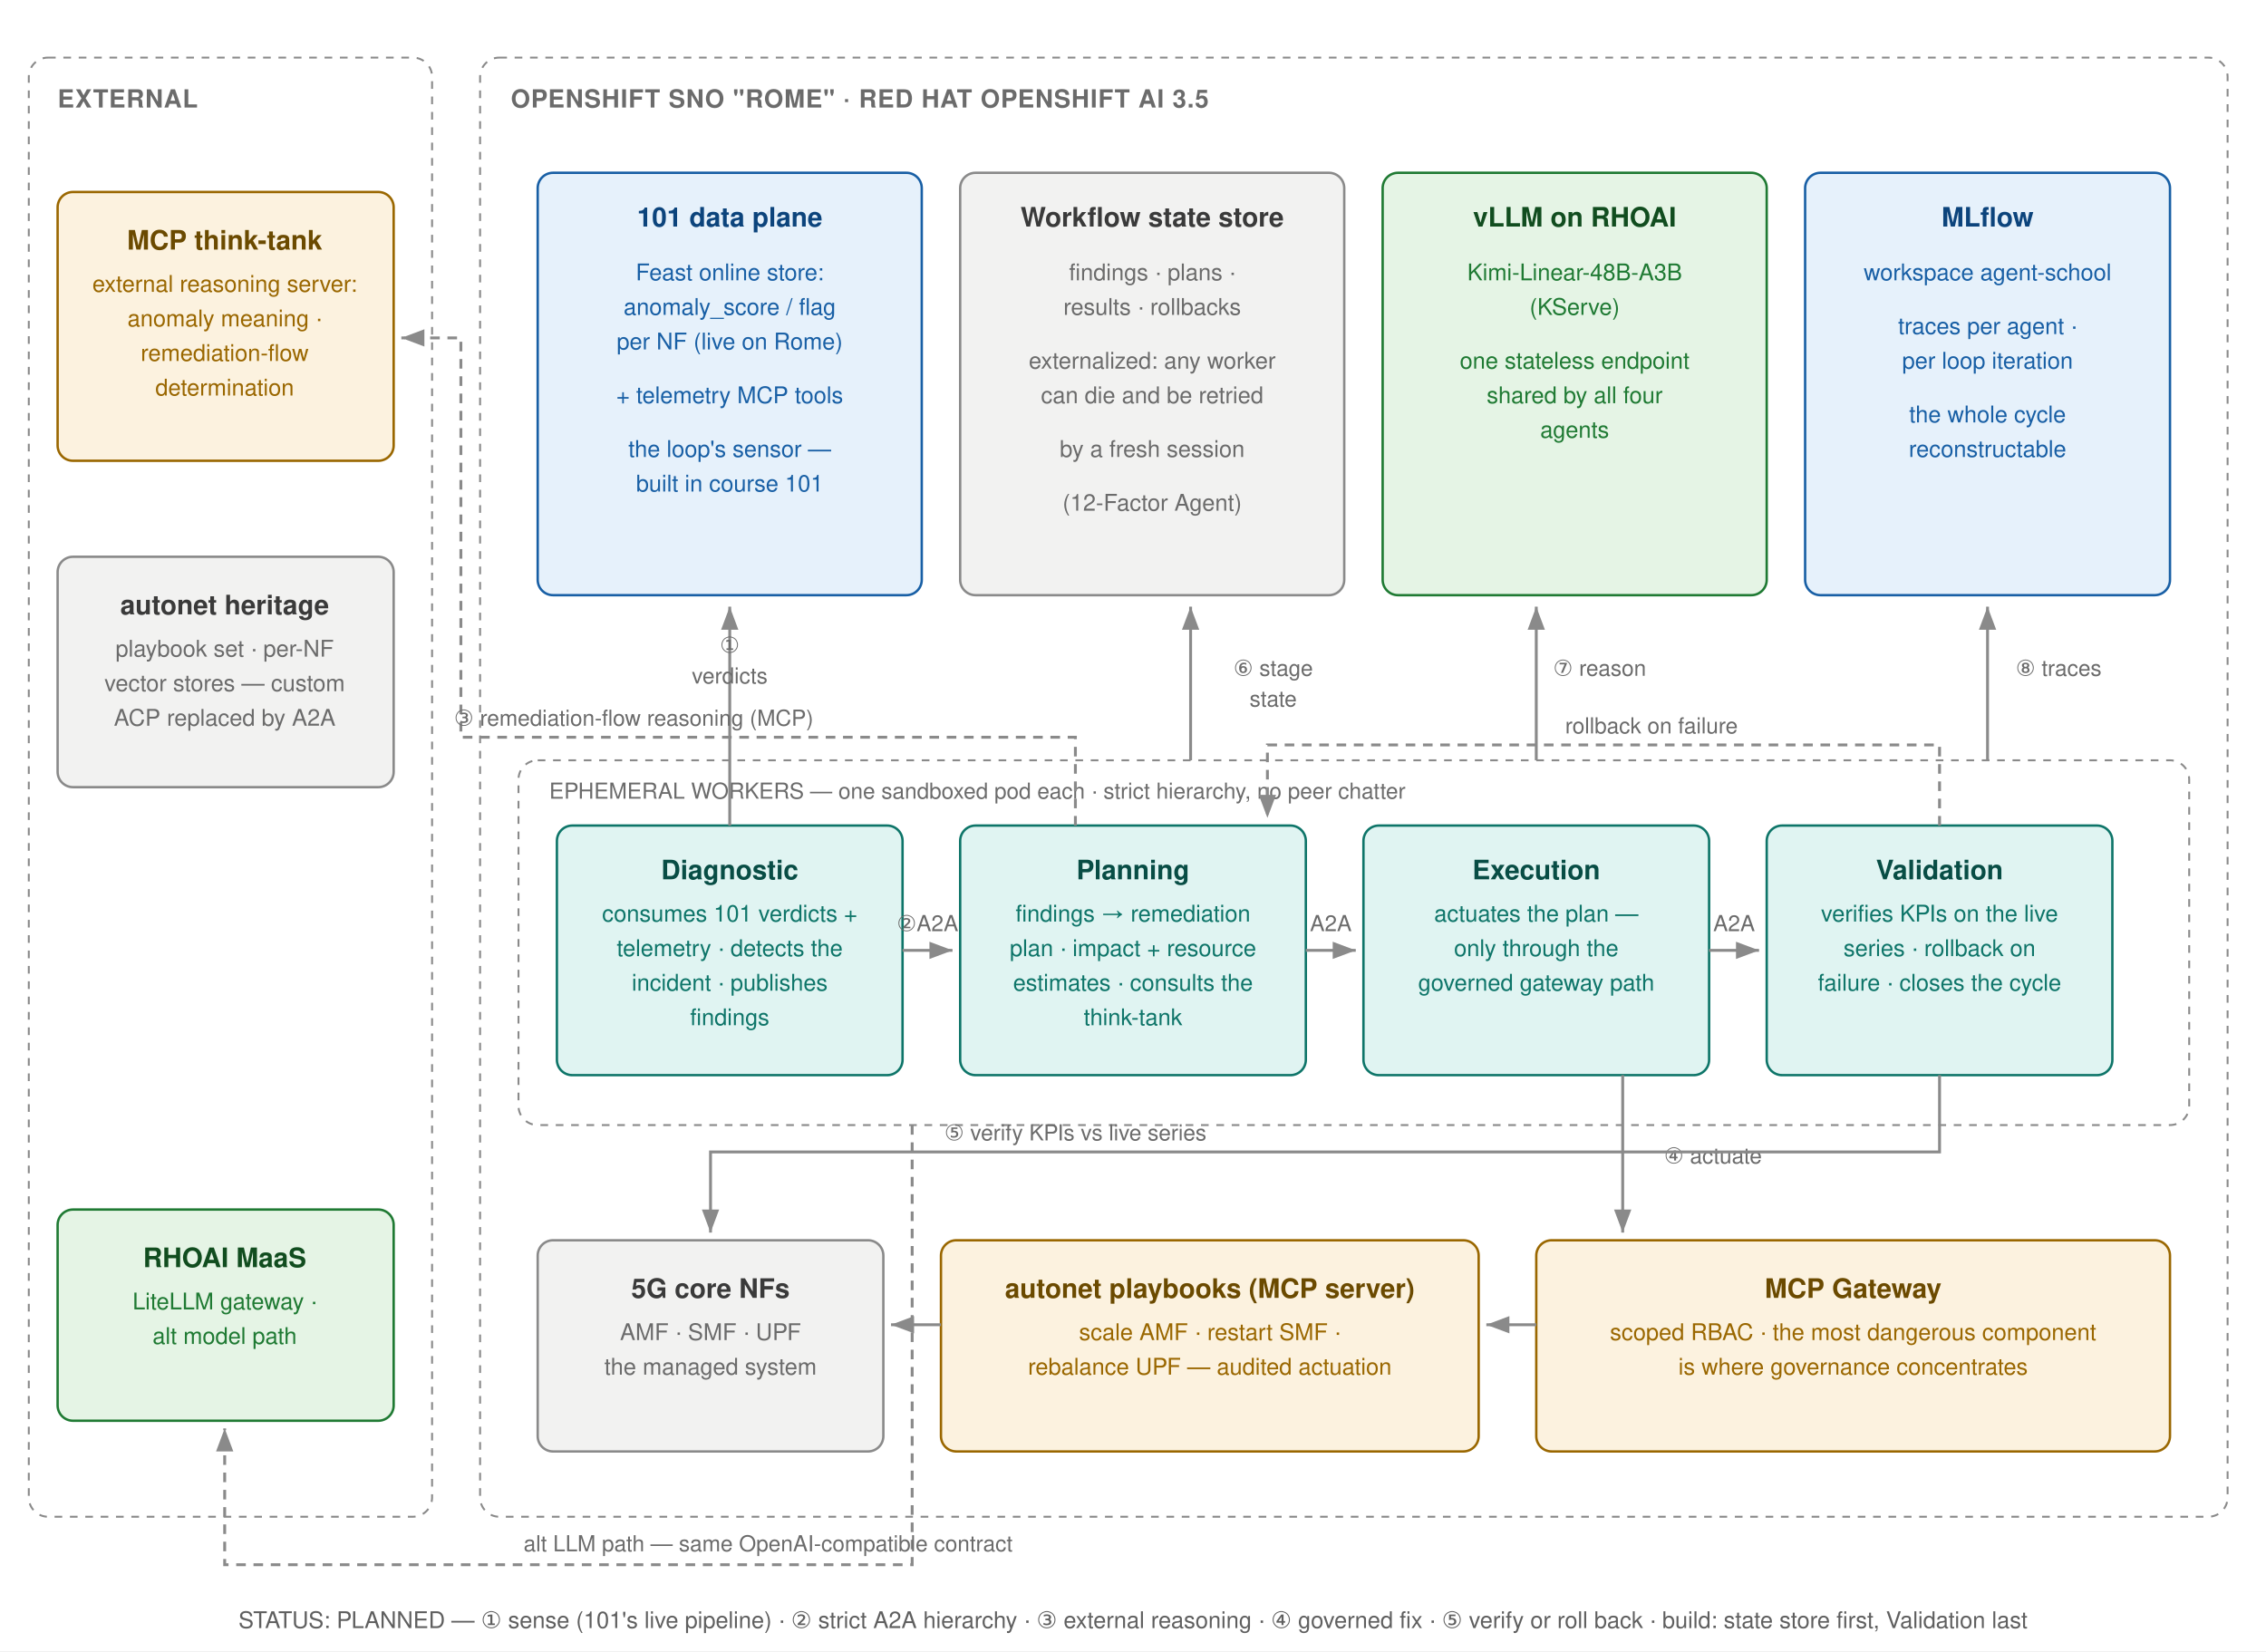
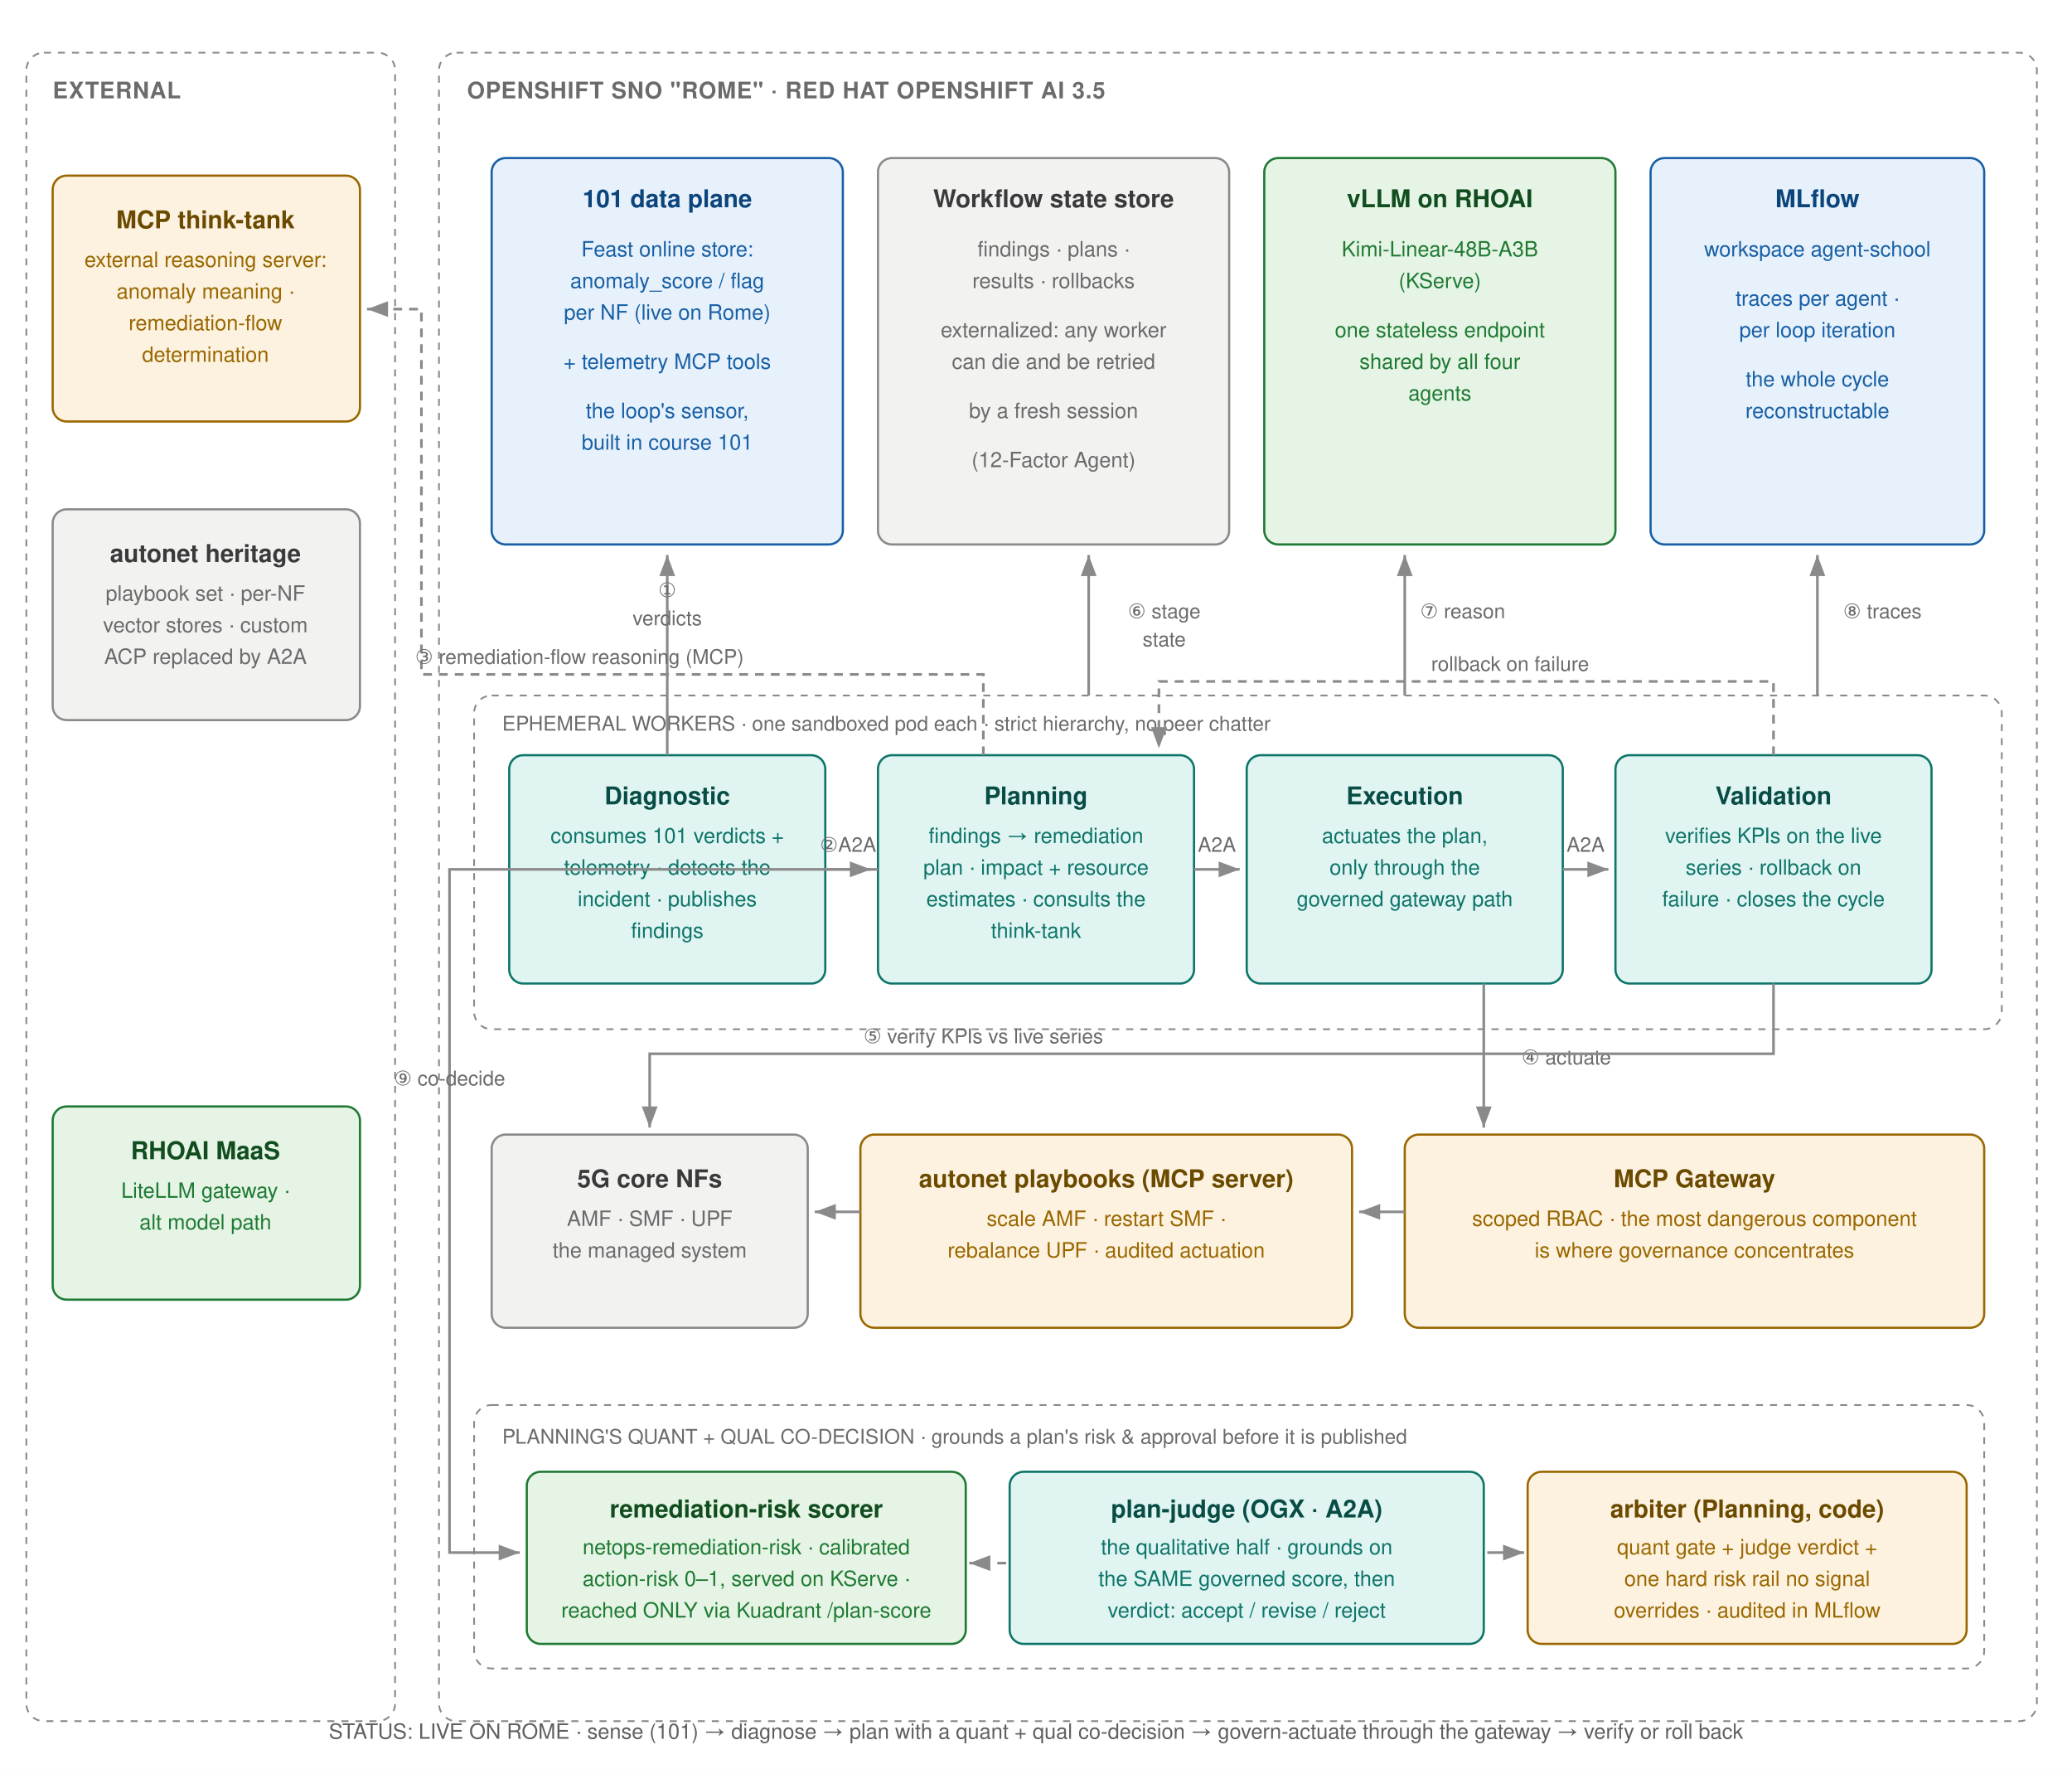
- <svg xmlns="http://www.w3.org/2000/svg" viewBox="0 0 1180 860" width="1180" height="860">
+ <svg xmlns="http://www.w3.org/2000/svg" viewBox="0 0 1180 1010" width="1180" height="1010">
  <style>
text { font-family: 'Helvetica Neue', Helvetica, Arial, sans-serif; }
.th { font-size: 14px; font-weight: 600; fill: #2a2a2a; }
.ts { font-size: 12px; font-weight: 400; fill: #5f5f5f; }
.tz { font-size: 13px; font-weight: 600; fill: #6b6b6b; letter-spacing: .4px; }
.tl { font-size: 11.5px; font-weight: 500; fill: #6b6b6b; }
.c-blue rect { fill: #E6F1FB; stroke: #185FA5; stroke-width: 1.25; }
.c-blue .th { fill: #0C447C; } .c-blue .ts { fill: #185FA5; }
.c-teal rect { fill: #E0F4F2; stroke: #0E7569; stroke-width: 1.25; }
.c-teal .th { fill: #084D45; } .c-teal .ts { fill: #0E7569; }
.c-amber rect { fill: #FCF2DF; stroke: #9A6700; stroke-width: 1.25; }
.c-amber .th { fill: #6B4A00; } .c-amber .ts { fill: #9A6700; }
.c-green rect { fill: #E5F4E5; stroke: #1F7A33; stroke-width: 1.25; }
.c-green .th { fill: #114D1F; } .c-green .ts { fill: #1F7A33; }
.c-gray rect { fill: #F2F2F1; stroke: #8a8a8a; stroke-width: 1.25; }
.c-gray .th { fill: #3A3A3A; } .c-gray .ts { fill: #6B6B6B; }
.arrow { stroke: #8a8a8a; stroke-width: 1.5; fill: none; }
.dashed { stroke-dasharray: 5 4; }
</style>
  <defs>
    <marker id="a" markerWidth="10" markerHeight="8" refX="8" refY="3" orient="auto">
      <path d="M0,0 L8,3 L0,6" fill="#8a8a8a" />
    </marker>
  </defs>
-   <rect width="1180" height="860" fill="#ffffff" />
-   <rect x="15" y="30" width="210" height="760" rx="10" fill="none" stroke="#8a8a8a" stroke-dasharray="4 4" />
+   <rect width="1180" height="1010" fill="#ffffff" />
+   <rect x="15" y="30" width="210" height="950" rx="10" fill="none" stroke="#8a8a8a" stroke-dasharray="4 4" />
  <text class="tz" x="30" y="56">EXTERNAL</text>
  <g class="c-amber">
    <rect x="30" y="100" width="175" height="140" rx="8" />
    <text class="th" x="117" y="130" text-anchor="middle">MCP think-tank</text>
    <text class="ts" x="117" y="152" text-anchor="middle">external reasoning server:</text>
    <text class="ts" x="117" y="170" text-anchor="middle">anomaly meaning ·</text>
    <text class="ts" x="117" y="188" text-anchor="middle">remediation-flow</text>
    <text class="ts" x="117" y="206" text-anchor="middle">determination</text>
  </g>
  <g class="c-gray">
    <rect x="30" y="290" width="175" height="120" rx="8" />
    <text class="th" x="117" y="320" text-anchor="middle">autonet heritage</text>
    <text class="ts" x="117" y="342" text-anchor="middle">playbook set · per-NF</text>
-     <text class="ts" x="117" y="360" text-anchor="middle">vector stores — custom</text>
+     <text class="ts" x="117" y="360" text-anchor="middle">vector stores · custom</text>
    <text class="ts" x="117" y="378" text-anchor="middle">ACP replaced by A2A</text>
  </g>
  <g class="c-green">
    <rect x="30" y="630" width="175" height="110" rx="8" />
    <text class="th" x="117" y="660" text-anchor="middle">RHOAI MaaS</text>
    <text class="ts" x="117" y="682" text-anchor="middle">LiteLLM gateway ·</text>
    <text class="ts" x="117" y="700" text-anchor="middle">alt model path</text>
  </g>
-   <rect x="250" y="30" width="910" height="760" rx="10" fill="none" stroke="#8a8a8a" stroke-dasharray="4 4" />
+   <rect x="250" y="30" width="910" height="950" rx="10" fill="none" stroke="#8a8a8a" stroke-dasharray="4 4" />
  <text class="tz" x="266" y="56">OPENSHIFT SNO "ROME" · RED HAT OPENSHIFT AI 3.5</text>
  <g class="c-blue">
    <rect x="280" y="90" width="200" height="220" rx="8" />
    <text class="th" x="380" y="118" text-anchor="middle">101 data plane</text>
    <text class="ts" x="380" y="146" text-anchor="middle">Feast online store:</text>
    <text class="ts" x="380" y="164" text-anchor="middle">anomaly_score / flag</text>
    <text class="ts" x="380" y="182" text-anchor="middle">per NF (live on Rome)</text>
    <text class="ts" x="380" y="210" text-anchor="middle">+ telemetry MCP tools</text>
-     <text class="ts" x="380" y="238" text-anchor="middle">the loop's sensor —</text>
+     <text class="ts" x="380" y="238" text-anchor="middle">the loop's sensor,</text>
    <text class="ts" x="380" y="256" text-anchor="middle">built in course 101</text>
  </g>
  <g class="c-gray">
    <rect x="500" y="90" width="200" height="220" rx="8" />
    <text class="th" x="600" y="118" text-anchor="middle">Workflow state store</text>
    <text class="ts" x="600" y="146" text-anchor="middle">findings · plans ·</text>
    <text class="ts" x="600" y="164" text-anchor="middle">results · rollbacks</text>
    <text class="ts" x="600" y="192" text-anchor="middle">externalized: any worker</text>
    <text class="ts" x="600" y="210" text-anchor="middle">can die and be retried</text>
    <text class="ts" x="600" y="238" text-anchor="middle">by a fresh session</text>
    <text class="ts" x="600" y="266" text-anchor="middle">(12-Factor Agent)</text>
  </g>
  <g class="c-green">
    <rect x="720" y="90" width="200" height="220" rx="8" />
    <text class="th" x="820" y="118" text-anchor="middle">vLLM on RHOAI</text>
    <text class="ts" x="820" y="146" text-anchor="middle">Kimi-Linear-48B-A3B</text>
    <text class="ts" x="820" y="164" text-anchor="middle">(KServe)</text>
    <text class="ts" x="820" y="192" text-anchor="middle">one stateless endpoint</text>
    <text class="ts" x="820" y="210" text-anchor="middle">shared by all four</text>
    <text class="ts" x="820" y="228" text-anchor="middle">agents</text>
  </g>
  <g class="c-blue">
    <rect x="940" y="90" width="190" height="220" rx="8" />
    <text class="th" x="1035" y="118" text-anchor="middle">MLflow</text>
    <text class="ts" x="1035" y="146" text-anchor="middle">workspace agent-school</text>
    <text class="ts" x="1035" y="174" text-anchor="middle">traces per agent ·</text>
    <text class="ts" x="1035" y="192" text-anchor="middle">per loop iteration</text>
    <text class="ts" x="1035" y="220" text-anchor="middle">the whole cycle</text>
    <text class="ts" x="1035" y="238" text-anchor="middle">reconstructable</text>
  </g>
  <rect x="270" y="396" width="870" height="190" rx="10" fill="none" stroke="#8a8a8a" stroke-dasharray="4 4" />
-   <text class="tl" x="286" y="416">EPHEMERAL WORKERS — one sandboxed pod each · strict hierarchy, no peer chatter</text>
+   <text class="tl" x="286" y="416">EPHEMERAL WORKERS · one sandboxed pod each · strict hierarchy, no peer chatter</text>
  <g class="c-teal">
    <rect x="290" y="430" width="180" height="130" rx="8" />
    <text class="th" x="380" y="458" text-anchor="middle">Diagnostic</text>
    <text class="ts" x="380" y="480" text-anchor="middle">consumes 101 verdicts +</text>
    <text class="ts" x="380" y="498" text-anchor="middle">telemetry · detects the</text>
    <text class="ts" x="380" y="516" text-anchor="middle">incident · publishes</text>
    <text class="ts" x="380" y="534" text-anchor="middle">findings</text>
  </g>
  <g class="c-teal">
    <rect x="500" y="430" width="180" height="130" rx="8" />
    <text class="th" x="590" y="458" text-anchor="middle">Planning</text>
    <text class="ts" x="590" y="480" text-anchor="middle">findings → remediation</text>
    <text class="ts" x="590" y="498" text-anchor="middle">plan · impact + resource</text>
    <text class="ts" x="590" y="516" text-anchor="middle">estimates · consults the</text>
    <text class="ts" x="590" y="534" text-anchor="middle">think-tank</text>
  </g>
  <g class="c-teal">
    <rect x="710" y="430" width="180" height="130" rx="8" />
    <text class="th" x="800" y="458" text-anchor="middle">Execution</text>
-     <text class="ts" x="800" y="480" text-anchor="middle">actuates the plan —</text>
+     <text class="ts" x="800" y="480" text-anchor="middle">actuates the plan,</text>
    <text class="ts" x="800" y="498" text-anchor="middle">only through the</text>
    <text class="ts" x="800" y="516" text-anchor="middle">governed gateway path</text>
  </g>
  <g class="c-teal">
    <rect x="920" y="430" width="180" height="130" rx="8" />
    <text class="th" x="1010" y="458" text-anchor="middle">Validation</text>
    <text class="ts" x="1010" y="480" text-anchor="middle">verifies KPIs on the live</text>
    <text class="ts" x="1010" y="498" text-anchor="middle">series · rollback on</text>
    <text class="ts" x="1010" y="516" text-anchor="middle">failure · closes the cycle</text>
  </g>
  <g class="c-gray">
    <rect x="280" y="646" width="180" height="110" rx="8" />
    <text class="th" x="370" y="676" text-anchor="middle">5G core NFs</text>
    <text class="ts" x="370" y="698" text-anchor="middle">AMF · SMF · UPF</text>
    <text class="ts" x="370" y="716" text-anchor="middle">the managed system</text>
  </g>
  <g class="c-amber">
    <rect x="490" y="646" width="280" height="110" rx="8" />
    <text class="th" x="630" y="676" text-anchor="middle">autonet playbooks (MCP server)</text>
    <text class="ts" x="630" y="698" text-anchor="middle">scale AMF · restart SMF ·</text>
-     <text class="ts" x="630" y="716" text-anchor="middle">rebalance UPF — audited actuation</text>
+     <text class="ts" x="630" y="716" text-anchor="middle">rebalance UPF · audited actuation</text>
  </g>
  <g class="c-amber">
    <rect x="800" y="646" width="330" height="110" rx="8" />
    <text class="th" x="965" y="676" text-anchor="middle">MCP Gateway</text>
    <text class="ts" x="965" y="698" text-anchor="middle">scoped RBAC · the most dangerous component</text>
    <text class="ts" x="965" y="716" text-anchor="middle">is where governance concentrates</text>
  </g>
  <line class="arrow" x1="380" y1="430" x2="380" y2="316" marker-end="url(#a)" />
  <text class="tl" x="380" y="340" text-anchor="middle">①</text>
  <text class="tl" x="380" y="356" text-anchor="middle">verdicts</text>
  <line class="arrow" x1="470" y1="495" x2="496" y2="495" marker-end="url(#a)" />
  <line class="arrow" x1="680" y1="495" x2="706" y2="495" marker-end="url(#a)" />
  <line class="arrow" x1="890" y1="495" x2="916" y2="495" marker-end="url(#a)" />
  <text class="tl" x="483" y="485" text-anchor="middle">②A2A</text>
  <text class="tl" x="693" y="485" text-anchor="middle">A2A</text>
  <text class="tl" x="903" y="485" text-anchor="middle">A2A</text>
  <polyline class="arrow dashed" points="560,430 560,384 240,384 240,176 209,176" marker-end="url(#a)" />
  <text class="tl" x="330" y="378" text-anchor="middle">③ remediation-flow reasoning (MCP)</text>
  <line class="arrow" x1="845" y1="560" x2="845" y2="642" marker-end="url(#a)" />
  <text class="tl" x="892" y="606" text-anchor="middle">④ actuate</text>
  <line class="arrow" x1="800" y1="690" x2="774" y2="690" marker-end="url(#a)" />
  <line class="arrow" x1="490" y1="690" x2="464" y2="690" marker-end="url(#a)" />
  <polyline class="arrow" points="1010,560 1010,600 370,600 370,642" marker-end="url(#a)" />
  <text class="tl" x="560" y="594" text-anchor="middle">⑤ verify KPIs vs live series</text>
  <line class="arrow" x1="620" y1="396" x2="620" y2="316" marker-end="url(#a)" />
  <text class="tl" x="663" y="352" text-anchor="middle">⑥ stage</text>
  <text class="tl" x="663" y="368" text-anchor="middle">state</text>
  <line class="arrow" x1="800" y1="396" x2="800" y2="316" marker-end="url(#a)" />
  <text class="tl" x="833" y="352" text-anchor="middle">⑦ reason</text>
  <line class="arrow" x1="1035" y1="396" x2="1035" y2="316" marker-end="url(#a)" />
  <text class="tl" x="1072" y="352" text-anchor="middle">⑧ traces</text>
  <polyline class="arrow dashed" points="1010,430 1010,388 660,388 660,426" marker-end="url(#a)" />
  <text class="tl" x="860" y="382" text-anchor="middle">rollback on failure</text>
-   <polyline class="arrow dashed" points="475,586 475,815 117,815 117,744" marker-end="url(#a)" />
-   <text class="tl" x="400" y="808" text-anchor="middle">alt LLM path — same OpenAI-compatible contract</text>
-   <text class="ts" x="590" y="848" text-anchor="middle">STATUS: PLANNED — ① sense (101's live pipeline) · ② strict A2A hierarchy · ③ external reasoning · ④ governed fix · ⑤ verify or roll back · build: state store first, Validation last</text>
+   <rect x="270" y="800" width="860" height="150" rx="10" fill="none" stroke="#8a8a8a" stroke-dasharray="4 4" />
+   <text class="tl" x="286" y="822">PLANNING'S QUANT + QUAL CO-DECISION · grounds a plan's risk &amp; approval before it is published</text>
+   <g class="c-green">
+     <rect x="300" y="838" width="250" height="98" rx="8" />
+     <text class="th" x="425" y="864" text-anchor="middle">remediation-risk scorer</text>
+     <text class="ts" x="425" y="885" text-anchor="middle">netops-remediation-risk · calibrated</text>
+     <text class="ts" x="425" y="903" text-anchor="middle">action-risk 0–1, served on KServe ·</text>
+     <text class="ts" x="425" y="921" text-anchor="middle">reached ONLY via Kuadrant /plan-score</text>
+   </g>
+   <g class="c-teal">
+     <rect x="575" y="838" width="270" height="98" rx="8" />
+     <text class="th" x="710" y="864" text-anchor="middle">plan-judge (OGX · A2A)</text>
+     <text class="ts" x="710" y="885" text-anchor="middle">the qualitative half · grounds on</text>
+     <text class="ts" x="710" y="903" text-anchor="middle">the SAME governed score, then</text>
+     <text class="ts" x="710" y="921" text-anchor="middle">verdict: accept / revise / reject</text>
+   </g>
+   <g class="c-amber">
+     <rect x="870" y="838" width="250" height="98" rx="8" />
+     <text class="th" x="995" y="864" text-anchor="middle">arbiter (Planning, code)</text>
+     <text class="ts" x="995" y="885" text-anchor="middle">quant gate + judge verdict +</text>
+     <text class="ts" x="995" y="903" text-anchor="middle">one hard risk rail no signal</text>
+     <text class="ts" x="995" y="921" text-anchor="middle">overrides · audited in MLflow</text>
+   </g>
+   <polyline class="arrow" points="500,495 256,495 256,884 296,884" marker-end="url(#a)" />
+   <text class="tl" x="256" y="618" text-anchor="middle">⑨ co-decide</text>
+   <polyline class="arrow dashed" points="573,890 552,890" marker-end="url(#a)" />
+   <line class="arrow" x1="847" y1="884" x2="868" y2="884" marker-end="url(#a)" />
+   <text class="ts" x="590" y="990" text-anchor="middle">STATUS: LIVE ON ROME · sense (101) → diagnose → plan with a quant + qual co-decision → govern-actuate through the gateway → verify or roll back</text>
</svg>
